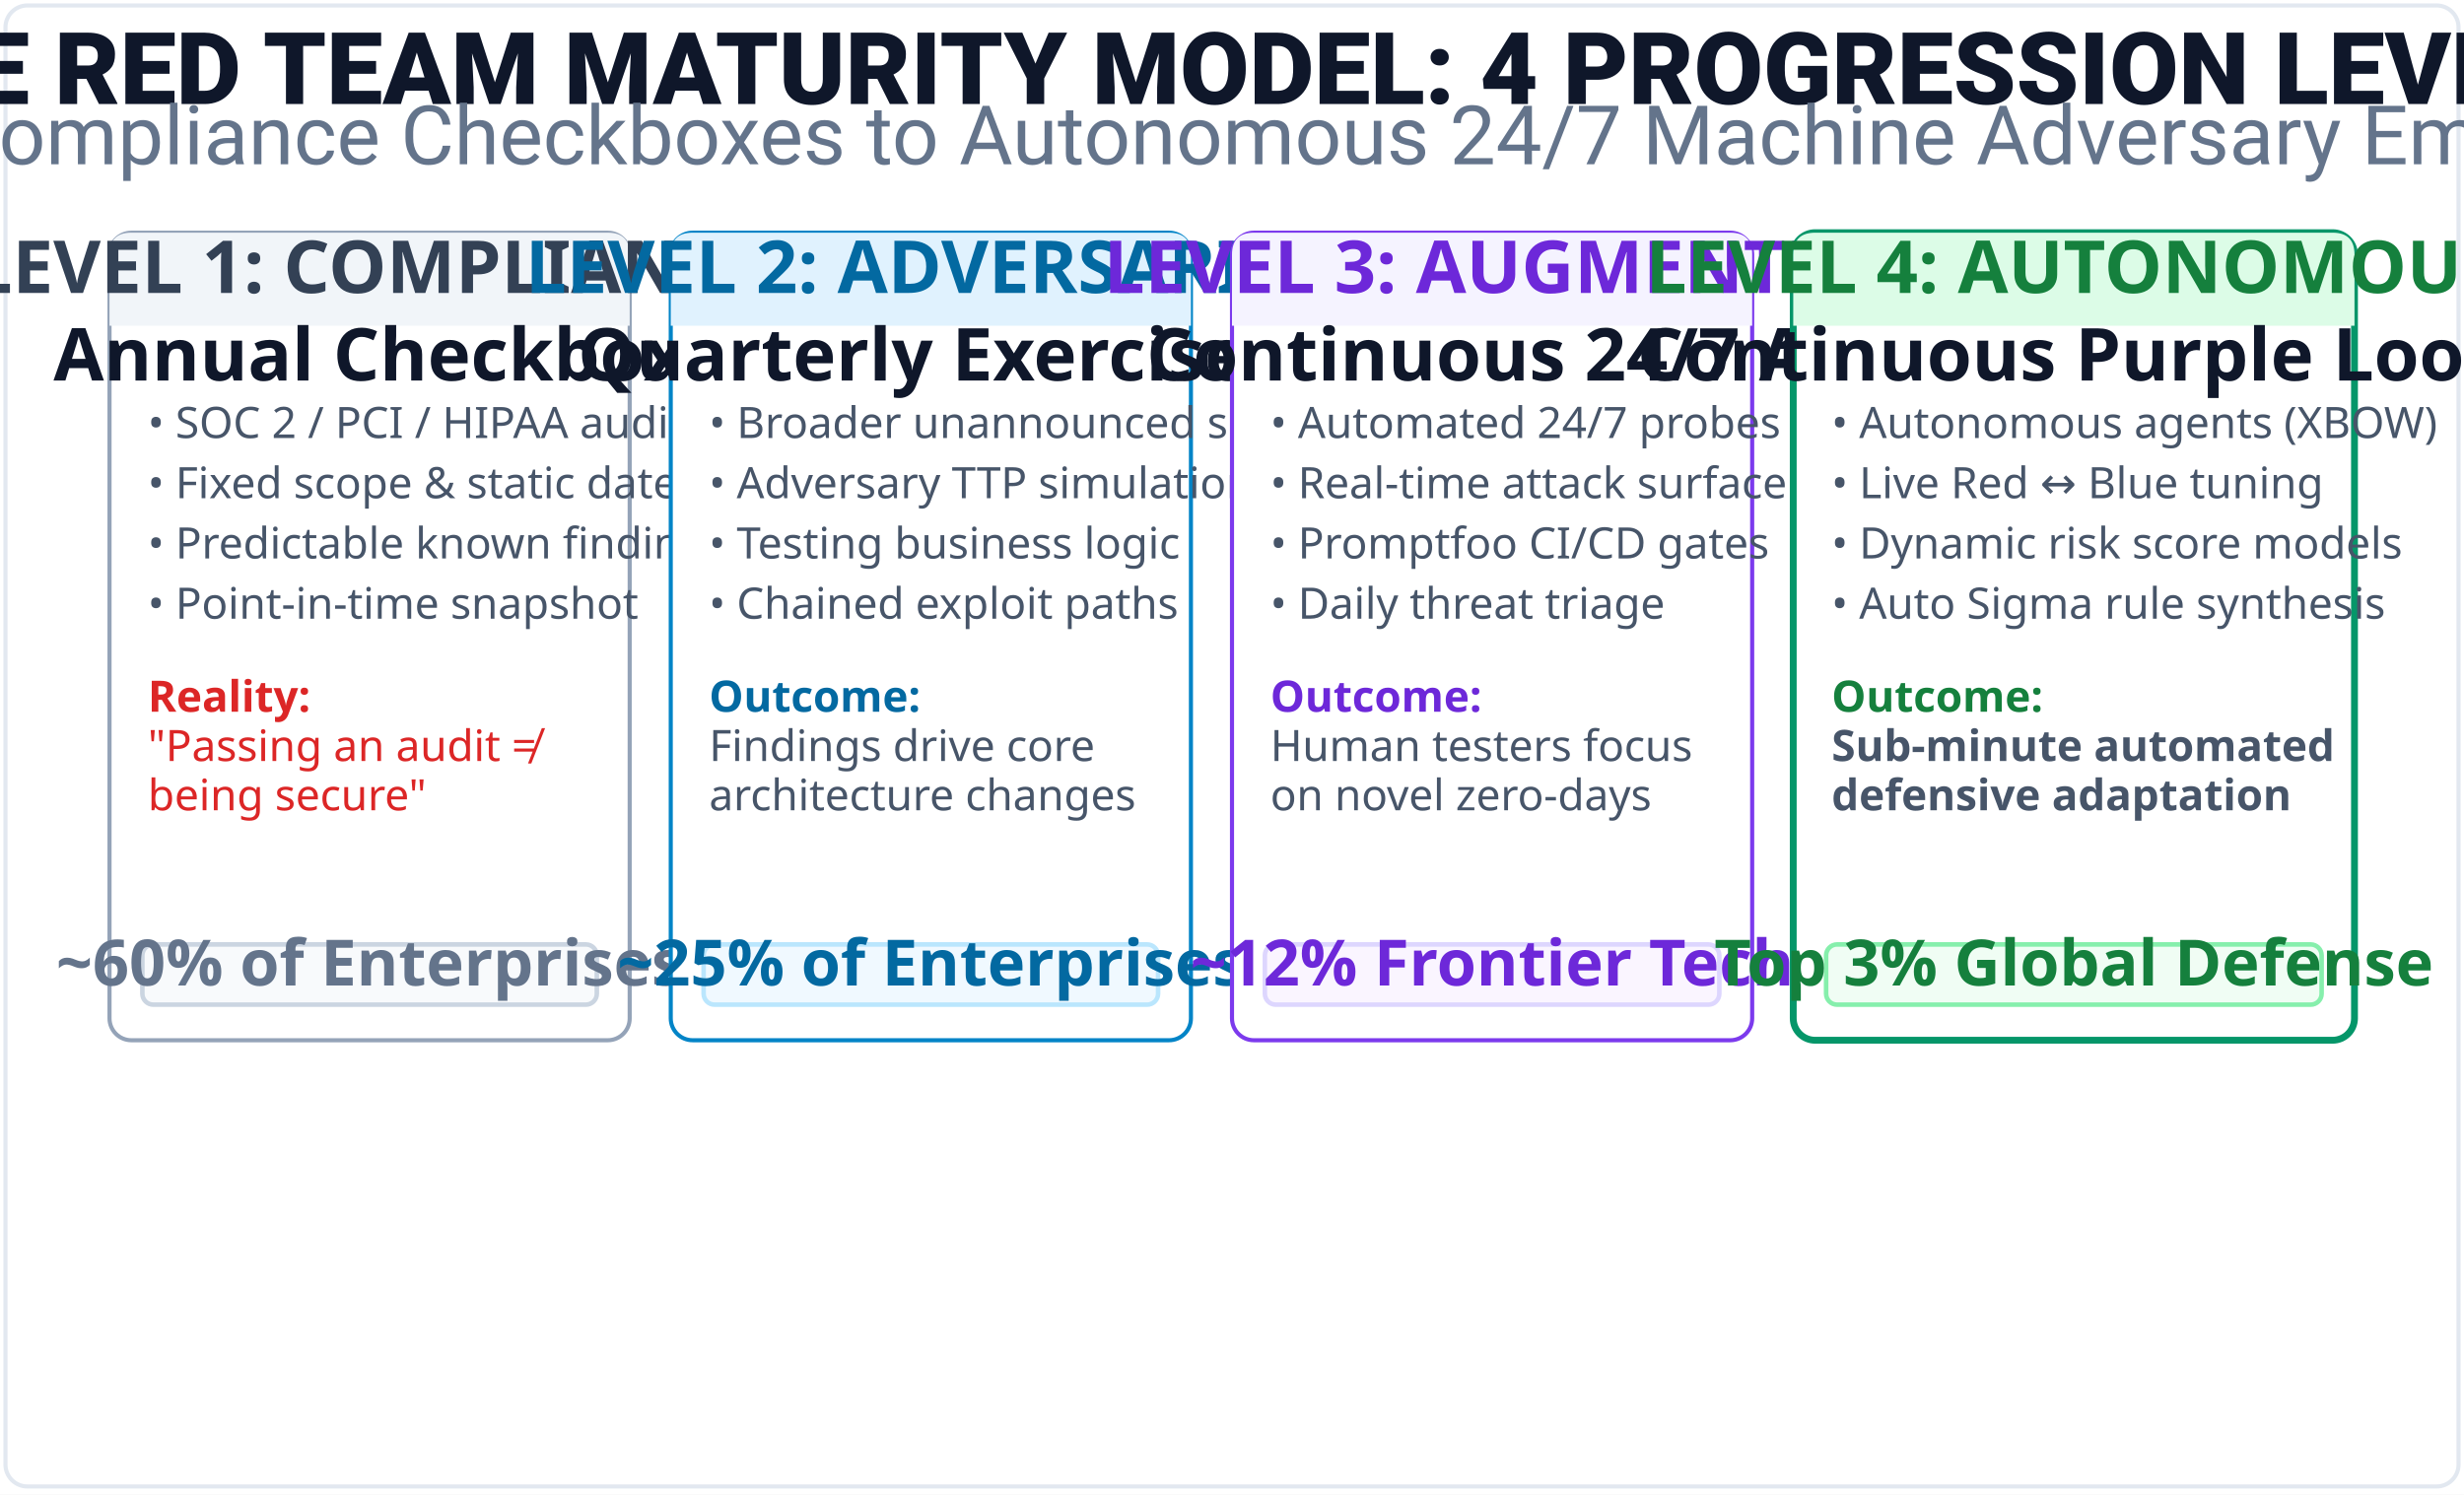
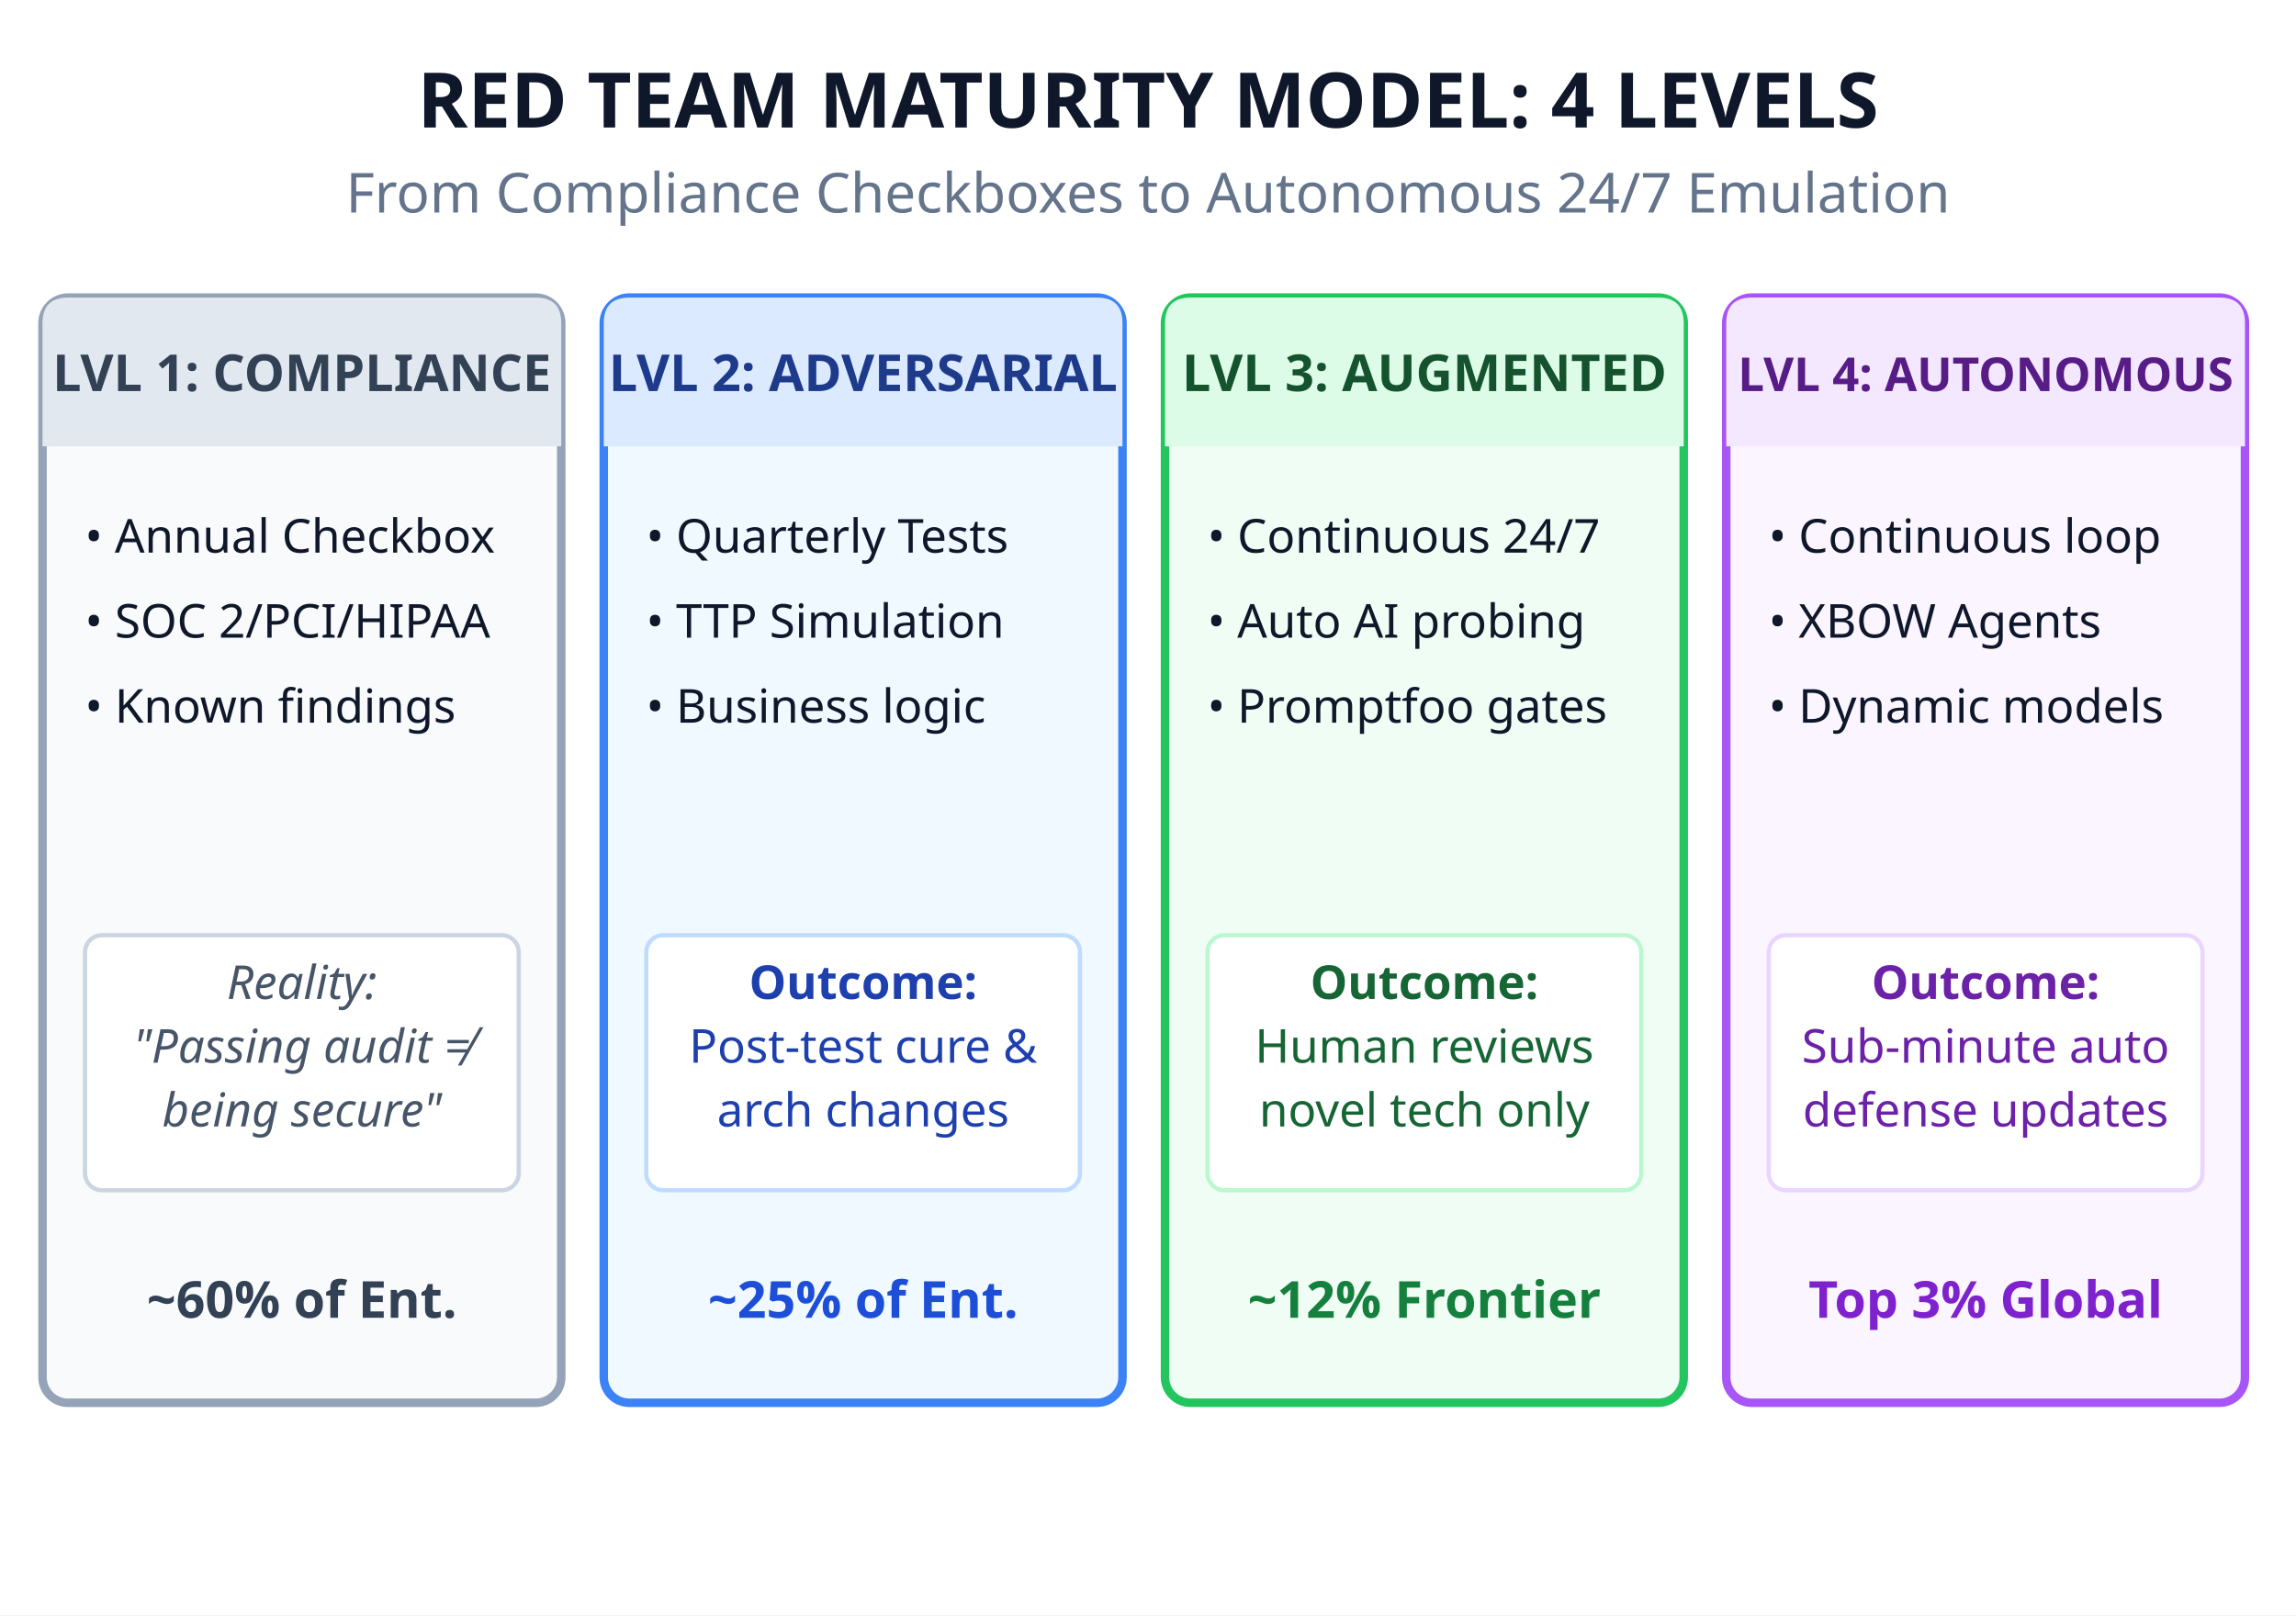
- <svg xmlns="http://www.w3.org/2000/svg" viewBox="0 0 540 327.6" width="100%" height="100%">
-   <rect width="540" height="327.6" fill="#ffffff" />
-   <rect width="537.6" height="324.6" x="1.2" y="1.2" fill="none" stroke="#e2e8f0" stroke-width="0.9" rx="4.8" />
-   <text x="270" y="22.8" fill="#0f172a" font-family="-apple-system, BlinkMacSystemFont, 'Segoe UI', Roboto, sans-serif" font-size="22" font-weight="800" text-anchor="middle">THE RED TEAM MATURITY MODEL: 4 PROGRESSION LEVELS</text>
-   <text x="270" y="36" fill="#64748b" font-family="-apple-system, BlinkMacSystemFont, 'Segoe UI', Roboto, sans-serif" font-size="18" text-anchor="middle">From Compliance Checkboxes to Autonomous 24/7 Machine Adversary Emulation</text>
-   <g transform="translate(24, 51)">
-     <rect width="114" height="177" fill="#ffffff" stroke="#94a3b8" stroke-width="0.9" rx="4.8" />
-     <path d="M 0 4.8 Q 0 0 4.8 0 L 109.2 0 Q 114 0 114 4.8 L 114 20.4 L 0 20.4 Z" fill="#f1f5f9" />
-     <text x="57" y="13.2" fill="#334155" font-family="sans-serif" font-size="16" font-weight="800" text-anchor="middle">LEVEL 1: COMPLIANCE</text>
-     <text x="57" y="32.4" fill="#0f172a" font-family="sans-serif" font-size="16" font-weight="700" text-anchor="middle">Annual Checkbox</text>
-     <g transform="translate(8.4, 45)" font-family="sans-serif" font-size="9.5" fill="#475569">
-       <text x="0" y="0">• SOC 2 / PCI / HIPAA audit</text>
-       <text x="0" y="13.2">• Fixed scope &amp; static dates</text>
-       <text x="0" y="26.4">• Predictable known findings</text>
-       <text x="0" y="39.6">• Point-in-time snapshot</text>
-       <text x="0" y="60" fill="#dc2626" font-weight="700">Reality:</text>
-       <text x="0" y="70.8" fill="#dc2626">"Passing an audit ≠</text>
-       <text x="0" y="81.6" fill="#dc2626">being secure"</text>
-     </g>
-     <rect x="7.2" y="156" width="99.6" height="13.2" fill="#f8fafc" stroke="#cbd5e1" rx="2.4" />
-     <text x="57" y="165" fill="#64748b" font-family="sans-serif" font-size="14" font-weight="700" text-anchor="middle">~60% of Enterprises</text>
+ <svg xmlns="http://www.w3.org/2000/svg" viewBox="0 0 540 380" width="100%" height="100%">
+   <rect width="540" height="380" fill="#ffffff" />
+   <text x="270" y="30" fill="#0f172a" font-family="'Segoe UI', sans-serif" font-size="18" font-weight="bold" text-anchor="middle">RED TEAM MATURITY MODEL: 4 LEVELS</text>
+   <text x="270" y="50" fill="#64748b" font-family="'Segoe UI', sans-serif" font-size="13" text-anchor="middle">From Compliance Checkboxes to Autonomous 24/7 Emulation</text>
+   <g transform="translate(10, 70)">
+     <rect width="122" height="260" fill="#f8fafc" stroke="#94a3b8" stroke-width="2" rx="6" />
+     <path d="M 0 6 Q 0 0 6 0 L 116 0 Q 122 0 122 6 L 122 35 L 0 35 Z" fill="#e2e8f0" />
+     <text x="61" y="22" fill="#334155" font-family="'Segoe UI', sans-serif" font-size="12" font-weight="bold" text-anchor="middle">LVL 1: COMPLIANCE</text>
+     <text x="10" y="60" fill="#0f172a" font-family="'Segoe UI', sans-serif" font-size="11">• Annual Checkbox</text>
+     <text x="10" y="80" fill="#0f172a" font-family="'Segoe UI', sans-serif" font-size="11">• SOC 2/PCI/HIPAA</text>
+     <text x="10" y="100" fill="#0f172a" font-family="'Segoe UI', sans-serif" font-size="11">• Known findings</text>
+     <rect x="10" y="150" width="102" height="60" fill="#ffffff" stroke="#cbd5e1" rx="4" />
+     <text x="61" y="165" fill="#475569" font-family="'Segoe UI', sans-serif" font-size="11" font-style="italic" text-anchor="middle">Reality:</text>
+     <text x="61" y="180" fill="#475569" font-family="'Segoe UI', sans-serif" font-size="11" font-style="italic" text-anchor="middle">"Passing audit ≠</text>
+     <text x="61" y="195" fill="#475569" font-family="'Segoe UI', sans-serif" font-size="11" font-style="italic" text-anchor="middle">being secure"</text>
+     <text x="61" y="240" fill="#334155" font-family="'Segoe UI', sans-serif" font-size="12" font-weight="bold" text-anchor="middle">~60% of Ent.</text>
  </g>
-   <g transform="translate(147, 51)">
-     <rect width="114" height="177" fill="#ffffff" stroke="#0284c7" stroke-width="0.9" rx="4.8" />
-     <path d="M 0 4.8 Q 0 0 4.8 0 L 109.2 0 Q 114 0 114 4.8 L 114 20.4 L 0 20.4 Z" fill="#e0f2fe" />
-     <text x="57" y="13.2" fill="#0369a1" font-family="sans-serif" font-size="16" font-weight="800" text-anchor="middle">LEVEL 2: ADVERSARIAL</text>
-     <text x="57" y="32.4" fill="#0f172a" font-family="sans-serif" font-size="16" font-weight="700" text-anchor="middle">Quarterly Exercises</text>
-     <g transform="translate(8.4, 45)" font-family="sans-serif" font-size="9.5" fill="#475569">
-       <text x="0" y="0">• Broader unannounced scope</text>
-       <text x="0" y="13.2">• Adversary TTP simulation</text>
-       <text x="0" y="26.4">• Testing business logic</text>
-       <text x="0" y="39.6">• Chained exploit paths</text>
-       <text x="0" y="60" fill="#0369a1" font-weight="700">Outcome:</text>
-       <text x="0" y="70.8">Findings drive core</text>
-       <text x="0" y="81.6">architecture changes</text>
-     </g>
-     <rect x="7.2" y="156" width="99.6" height="13.2" fill="#f0f9ff" stroke="#bae6fd" rx="2.4" />
-     <text x="57" y="165" fill="#0369a1" font-family="sans-serif" font-size="14" font-weight="700" text-anchor="middle">~25% of Enterprises</text>
+   <g transform="translate(142, 70)">
+     <rect width="122" height="260" fill="#f0f9ff" stroke="#3b82f6" stroke-width="2" rx="6" />
+     <path d="M 0 6 Q 0 0 6 0 L 116 0 Q 122 0 122 6 L 122 35 L 0 35 Z" fill="#dbeafe" />
+     <text x="61" y="22" fill="#1e3a8a" font-family="'Segoe UI', sans-serif" font-size="12" font-weight="bold" text-anchor="middle">LVL 2: ADVERSARIAL</text>
+     <text x="10" y="60" fill="#0f172a" font-family="'Segoe UI', sans-serif" font-size="11">• Quarterly Tests</text>
+     <text x="10" y="80" fill="#0f172a" font-family="'Segoe UI', sans-serif" font-size="11">• TTP Simulation</text>
+     <text x="10" y="100" fill="#0f172a" font-family="'Segoe UI', sans-serif" font-size="11">• Business logic</text>
+     <rect x="10" y="150" width="102" height="60" fill="#ffffff" stroke="#bfdbfe" rx="4" />
+     <text x="61" y="165" fill="#1e40af" font-family="'Segoe UI', sans-serif" font-size="11" font-weight="bold" text-anchor="middle">Outcome:</text>
+     <text x="61" y="180" fill="#1e40af" font-family="'Segoe UI', sans-serif" font-size="11" text-anchor="middle">Post-test cure &amp;</text>
+     <text x="61" y="195" fill="#1e40af" font-family="'Segoe UI', sans-serif" font-size="11" text-anchor="middle">arch changes</text>
+     <text x="61" y="240" fill="#1d4ed8" font-family="'Segoe UI', sans-serif" font-size="12" font-weight="bold" text-anchor="middle">~25% of Ent.</text>
  </g>
-   <g transform="translate(270, 51)">
-     <rect width="114" height="177" fill="#ffffff" stroke="#7c3aed" stroke-width="0.9" rx="4.8" />
-     <path d="M 0 4.8 Q 0 0 4.8 0 L 109.2 0 Q 114 0 114 4.8 L 114 20.4 L 0 20.4 Z" fill="#f5f3ff" />
-     <text x="57" y="13.2" fill="#6d28d9" font-family="sans-serif" font-size="16" font-weight="800" text-anchor="middle">LEVEL 3: AUGMENTED</text>
-     <text x="57" y="32.4" fill="#0f172a" font-family="sans-serif" font-size="16" font-weight="700" text-anchor="middle">Continuous 24/7 AI</text>
-     <g transform="translate(8.4, 45)" font-family="sans-serif" font-size="9.5" fill="#475569">
-       <text x="0" y="0">• Automated 24/7 probes</text>
-       <text x="0" y="13.2">• Real-time attack surface</text>
-       <text x="0" y="26.4">• Promptfoo CI/CD gates</text>
-       <text x="0" y="39.6">• Daily threat triage</text>
-       <text x="0" y="60" fill="#6d28d9" font-weight="700">Outcome:</text>
-       <text x="0" y="70.8">Human testers focus</text>
-       <text x="0" y="81.6">on novel zero-days</text>
-     </g>
-     <rect x="7.2" y="156" width="99.6" height="13.2" fill="#faf5ff" stroke="#ddd6fe" rx="2.4" />
-     <text x="57" y="165" fill="#6d28d9" font-family="sans-serif" font-size="14" font-weight="700" text-anchor="middle">~12% Frontier Tech</text>
+   <g transform="translate(274, 70)">
+     <rect width="122" height="260" fill="#f0fdf4" stroke="#22c55e" stroke-width="2" rx="6" />
+     <path d="M 0 6 Q 0 0 6 0 L 116 0 Q 122 0 122 6 L 122 35 L 0 35 Z" fill="#dcfce7" />
+     <text x="61" y="22" fill="#14532d" font-family="'Segoe UI', sans-serif" font-size="12" font-weight="bold" text-anchor="middle">LVL 3: AUGMENTED</text>
+     <text x="10" y="60" fill="#0f172a" font-family="'Segoe UI', sans-serif" font-size="11">• Continuous 24/7</text>
+     <text x="10" y="80" fill="#0f172a" font-family="'Segoe UI', sans-serif" font-size="11">• Auto AI probing</text>
+     <text x="10" y="100" fill="#0f172a" font-family="'Segoe UI', sans-serif" font-size="11">• Promptfoo gates</text>
+     <rect x="10" y="150" width="102" height="60" fill="#ffffff" stroke="#bbf7d0" rx="4" />
+     <text x="61" y="165" fill="#166534" font-family="'Segoe UI', sans-serif" font-size="11" font-weight="bold" text-anchor="middle">Outcome:</text>
+     <text x="61" y="180" fill="#166534" font-family="'Segoe UI', sans-serif" font-size="11" text-anchor="middle">Human reviews</text>
+     <text x="61" y="195" fill="#166534" font-family="'Segoe UI', sans-serif" font-size="11" text-anchor="middle">novel tech only</text>
+     <text x="61" y="240" fill="#15803d" font-family="'Segoe UI', sans-serif" font-size="12" font-weight="bold" text-anchor="middle">~12% Frontier</text>
  </g>
-   <g transform="translate(393, 51)">
-     <rect width="123" height="177" fill="#ffffff" stroke="#059669" stroke-width="1.5" rx="4.8" />
-     <path d="M 0 4.8 Q 0 0 4.8 0 L 118.2 0 Q 123 0 123 4.8 L 123 20.4 L 0 20.4 Z" fill="#dcfce7" />
-     <text x="61.5" y="13.2" fill="#15803d" font-family="sans-serif" font-size="16" font-weight="800" text-anchor="middle">LEVEL 4: AUTONOMOUS</text>
-     <text x="61.5" y="32.4" fill="#0f172a" font-family="sans-serif" font-size="16" font-weight="800" text-anchor="middle">Continuous Purple Loop</text>
-     <g transform="translate(8.4, 45)" font-family="sans-serif" font-size="9.5" fill="#475569">
-       <text x="0" y="0">• Autonomous agents (XBOW)</text>
-       <text x="0" y="13.2">• Live Red ↔ Blue tuning</text>
-       <text x="0" y="26.4">• Dynamic risk score models</text>
-       <text x="0" y="39.6">• Auto Sigma rule synthesis</text>
-       <text x="0" y="60" fill="#15803d" font-weight="800">Outcome:</text>
-       <text x="0" y="70.8" font-weight="700">Sub-minute automated</text>
-       <text x="0" y="81.6" font-weight="700">defensive adaptation</text>
-     </g>
-     <rect x="7.2" y="156" width="108.6" height="13.2" fill="#f0fdf4" stroke="#86efac" rx="2.4" />
-     <text x="61.5" y="165" fill="#15803d" font-family="sans-serif" font-size="14" font-weight="800" text-anchor="middle">Top 3% Global Defense</text>
+   <g transform="translate(406, 70)">
+     <rect width="122" height="260" fill="#faf5ff" stroke="#a855f7" stroke-width="2" rx="6" />
+     <path d="M 0 6 Q 0 0 6 0 L 116 0 Q 122 0 122 6 L 122 35 L 0 35 Z" fill="#f3e8ff" />
+     <text x="61" y="22" fill="#581c87" font-family="'Segoe UI', sans-serif" font-size="11" font-weight="bold" text-anchor="middle">LVL 4: AUTONOMOUS</text>
+     <text x="10" y="60" fill="#0f172a" font-family="'Segoe UI', sans-serif" font-size="11">• Continuous loop</text>
+     <text x="10" y="80" fill="#0f172a" font-family="'Segoe UI', sans-serif" font-size="11">• XBOW Agents</text>
+     <text x="10" y="100" fill="#0f172a" font-family="'Segoe UI', sans-serif" font-size="11">• Dynamic models</text>
+     <rect x="10" y="150" width="102" height="60" fill="#ffffff" stroke="#e9d5ff" rx="4" />
+     <text x="61" y="165" fill="#6b21a8" font-family="'Segoe UI', sans-serif" font-size="11" font-weight="bold" text-anchor="middle">Outcome:</text>
+     <text x="61" y="180" fill="#6b21a8" font-family="'Segoe UI', sans-serif" font-size="11" text-anchor="middle">Sub-minute auto</text>
+     <text x="61" y="195" fill="#6b21a8" font-family="'Segoe UI', sans-serif" font-size="11" text-anchor="middle">defense updates</text>
+     <text x="61" y="240" fill="#7e22ce" font-family="'Segoe UI', sans-serif" font-size="12" font-weight="bold" text-anchor="middle">Top 3% Global</text>
  </g>
</svg>
